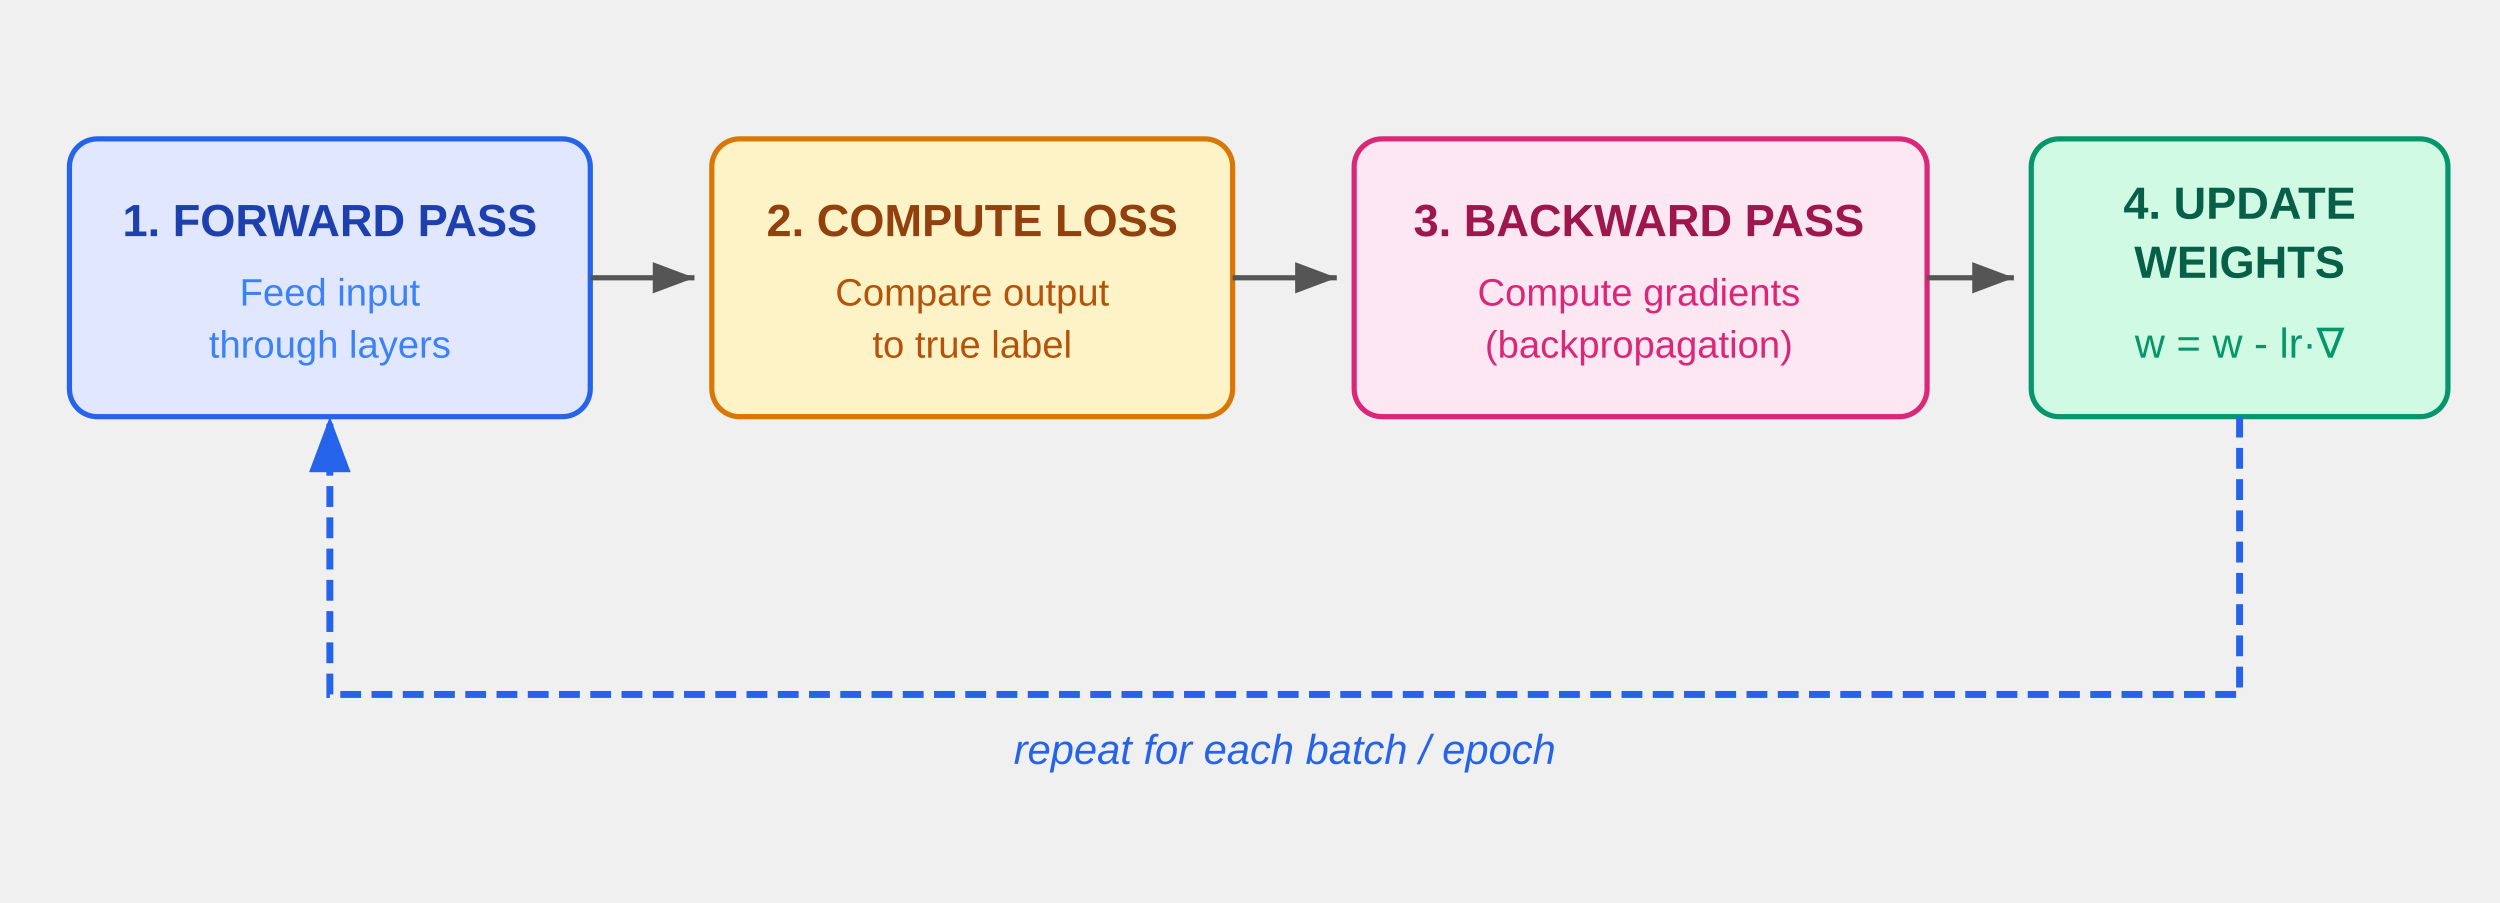
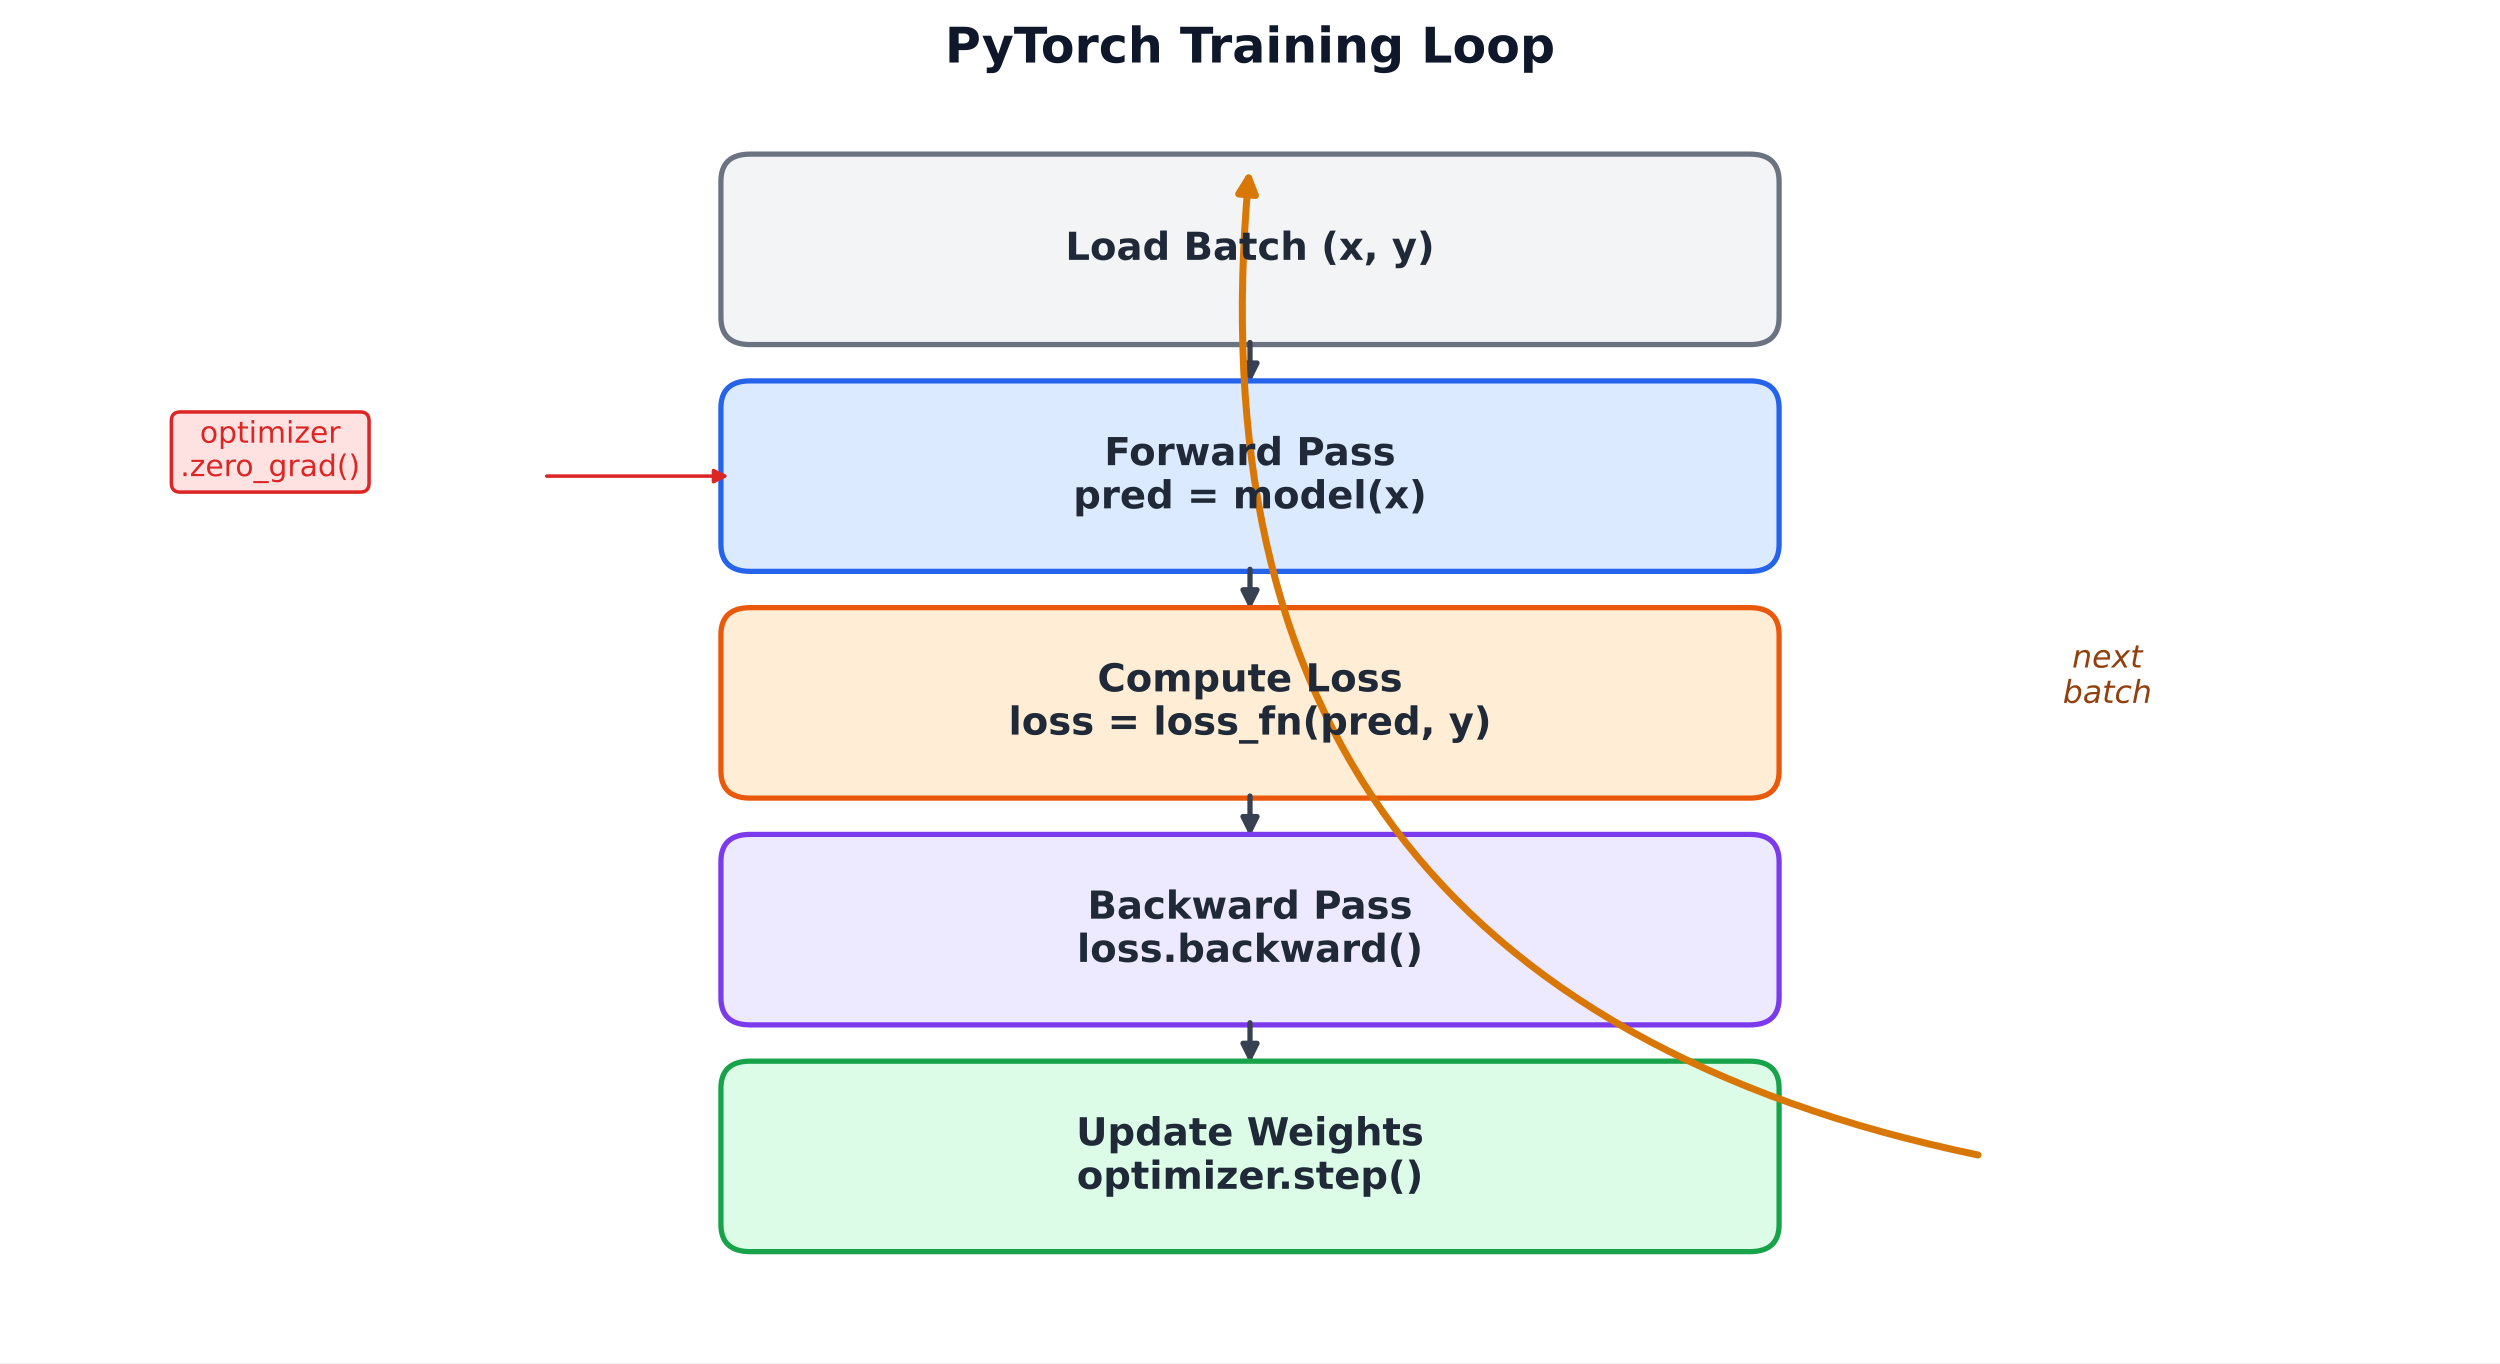
- <svg xmlns="http://www.w3.org/2000/svg" viewBox="0 0 720 260" font-family="'Segoe UI', Arial, sans-serif" font-size="14">
+ <svg xmlns="http://www.w3.org/2000/svg" xmlns:xlink="http://www.w3.org/1999/xlink" width="712.8pt" height="388.638pt" viewBox="0 0 712.8 388.638" version="1.1">
  <defs>
-     <marker id="ar" markerWidth="8" markerHeight="6" refX="8" refY="3" orient="auto">
-       <path d="M0,0 L8,3 L0,6 Z" fill="#555" />
-     </marker>
-     <marker id="arb" markerWidth="8" markerHeight="6" refX="8" refY="3" orient="auto">
-       <path d="M0,0 L8,3 L0,6 Z" fill="#2563eb" />
-     </marker>
+     <style type="text/css">*{stroke-linejoin: round; stroke-linecap: butt}</style>
  </defs>
-   <rect x="20" y="40" width="150" height="80" rx="8" fill="#e0e7ff" stroke="#2563eb" stroke-width="1.5" />
-   <text x="95" y="68" text-anchor="middle" font-weight="bold" fill="#1e40af" font-size="13">1. FORWARD PASS</text>
-   <text x="95" y="88" text-anchor="middle" font-size="11" fill="#3b82f6">Feed input</text>
-   <text x="95" y="103" text-anchor="middle" font-size="11" fill="#3b82f6">through layers</text>
-   <line x1="170" y1="80" x2="200" y2="80" stroke="#555" stroke-width="1.5" marker-end="url(#ar)" />
-   <rect x="205" y="40" width="150" height="80" rx="8" fill="#fef3c7" stroke="#d97706" stroke-width="1.5" />
-   <text x="280" y="68" text-anchor="middle" font-weight="bold" fill="#92400e" font-size="13">2. COMPUTE LOSS</text>
-   <text x="280" y="88" text-anchor="middle" font-size="11" fill="#b45309">Compare output</text>
-   <text x="280" y="103" text-anchor="middle" font-size="11" fill="#b45309">to true label</text>
-   <line x1="355" y1="80" x2="385" y2="80" stroke="#555" stroke-width="1.5" marker-end="url(#ar)" />
-   <rect x="390" y="40" width="165" height="80" rx="8" fill="#fce7f3" stroke="#db2777" stroke-width="1.5" />
-   <text x="472" y="68" text-anchor="middle" font-weight="bold" fill="#9d174d" font-size="13">3. BACKWARD PASS</text>
-   <text x="472" y="88" text-anchor="middle" font-size="11" fill="#db2777">Compute gradients</text>
-   <text x="472" y="103" text-anchor="middle" font-size="11" fill="#db2777">(backpropagation)</text>
-   <line x1="555" y1="80" x2="580" y2="80" stroke="#555" stroke-width="1.5" marker-end="url(#ar)" />
-   <rect x="585" y="40" width="120" height="80" rx="8" fill="#d1fae5" stroke="#059669" stroke-width="1.5" />
-   <text x="645" y="63" text-anchor="middle" font-weight="bold" fill="#065f46" font-size="13">4. UPDATE</text>
-   <text x="645" y="80" text-anchor="middle" font-weight="bold" fill="#065f46" font-size="13">WEIGHTS</text>
-   <text x="645" y="103" text-anchor="middle" font-size="12" fill="#059669">w = w - lr·∇</text>
-   <path d="M 645,120 L 645,200 L 95,200 L 95,120" fill="none" stroke="#2563eb" stroke-width="2" stroke-dasharray="6,3" marker-end="url(#arb)" />
-   <text x="370" y="220" text-anchor="middle" font-size="12" fill="#2563eb" font-style="italic">repeat for each batch / epoch</text>
+   <g id="figure_1">
+     <g id="patch_1">
+       <path d="M 0 388.638  L 712.8 388.638  L 712.8 0  L 0 0  z " style="fill: #ffffff" />
+     </g>
+     <g id="axes_1">
+       <g id="patch_2">
+         <path d="M 213.926 98.251  L 498.874 98.251  Q 507.254 98.251 507.254 90.492  L 507.254 51.7  Q 507.254 43.941 498.874 43.941  L 213.926 43.941  Q 205.546 43.941 205.546 51.7  L 205.546 90.492  Q 205.546 98.251 213.926 98.251  z " clip-path="url(#p2a8ae83d75)" style="fill: #f3f4f6; stroke: #6b7280; stroke-width: 1.5; stroke-linejoin: miter" />
+       </g>
+       <g id="patch_3">
+         <path d="M 356.4 97.661  Q 356.4 103.423 356.4 107.508  " style="fill: none; stroke: #374151; stroke-width: 1.5; stroke-linecap: round" />
+         <path d="M 358.4 103.508  L 356.4 107.508  L 354.4 103.508  z " style="fill: #374151; stroke: #374151; stroke-width: 1.5; stroke-linecap: round" />
+       </g>
+       <g id="patch_4">
+         <path d="M 213.926 162.905  L 498.874 162.905  Q 507.254 162.905 507.254 155.147  L 507.254 116.354  Q 507.254 108.596 498.874 108.596  L 213.926 108.596  Q 205.546 108.596 205.546 116.354  L 205.546 155.147  Q 205.546 162.905 213.926 162.905  z " clip-path="url(#p2a8ae83d75)" style="fill: #dbeafe; stroke: #2563eb; stroke-width: 1.5; stroke-linejoin: miter" />
+       </g>
+       <g id="patch_5">
+         <path d="M 356.4 162.316  Q 356.4 168.078 356.4 172.162  " style="fill: none; stroke: #374151; stroke-width: 1.5; stroke-linecap: round" />
+         <path d="M 358.4 168.162  L 356.4 172.162  L 354.4 168.162  z " style="fill: #374151; stroke: #374151; stroke-width: 1.5; stroke-linecap: round" />
+       </g>
+       <g id="patch_6">
+         <path d="M 213.926 227.56  L 498.874 227.56  Q 507.254 227.56 507.254 219.801  L 507.254 181.009  Q 507.254 173.25 498.874 173.25  L 213.926 173.25  Q 205.546 173.25 205.546 181.009  L 205.546 219.801  Q 205.546 227.56 213.926 227.56  z " clip-path="url(#p2a8ae83d75)" style="fill: #ffedd5; stroke: #ea580c; stroke-width: 1.5; stroke-linejoin: miter" />
+       </g>
+       <g id="patch_7">
+         <path d="M 356.4 226.97  Q 356.4 232.732 356.4 236.817  " style="fill: none; stroke: #374151; stroke-width: 1.5; stroke-linecap: round" />
+         <path d="M 358.4 232.817  L 356.4 236.817  L 354.4 232.817  z " style="fill: #374151; stroke: #374151; stroke-width: 1.5; stroke-linecap: round" />
+       </g>
+       <g id="patch_8">
+         <path d="M 213.926 292.215  L 498.874 292.215  Q 507.254 292.215 507.254 284.456  L 507.254 245.663  Q 507.254 237.905 498.874 237.905  L 213.926 237.905  Q 205.546 237.905 205.546 245.663  L 205.546 284.456  Q 205.546 292.215 213.926 292.215  z " clip-path="url(#p2a8ae83d75)" style="fill: #ede9fe; stroke: #7c3aed; stroke-width: 1.5; stroke-linejoin: miter" />
+       </g>
+       <g id="patch_9">
+         <path d="M 356.4 291.625  Q 356.4 297.387 356.4 301.471  " style="fill: none; stroke: #374151; stroke-width: 1.5; stroke-linecap: round" />
+         <path d="M 358.4 297.471  L 356.4 301.471  L 354.4 297.471  z " style="fill: #374151; stroke: #374151; stroke-width: 1.5; stroke-linecap: round" />
+       </g>
+       <g id="patch_10">
+         <path d="M 213.926 356.869  L 498.874 356.869  Q 507.254 356.869 507.254 349.111  L 507.254 310.318  Q 507.254 302.559 498.874 302.559  L 213.926 302.559  Q 205.546 302.559 205.546 310.318  L 205.546 349.111  Q 205.546 356.869 213.926 356.869  z " clip-path="url(#p2a8ae83d75)" style="fill: #dcfce7; stroke: #16a34a; stroke-width: 1.5; stroke-linejoin: miter" />
+       </g>
+       <g id="patch_11">
+         <path d="M 563.958 329.31  Q 334.8 281.61 356.008 50.747  " style="fill: none; stroke: #d97706; stroke-width: 2; stroke-linecap: round" />
+         <path d="M 353.179 55.307  L 356.008 50.747  L 357.959 55.746  z " style="fill: #d97706; stroke: #d97706; stroke-width: 2; stroke-linecap: round" />
+       </g>
+       <g id="text_1">
+         <g style="fill: #92400e" transform="translate(590.7916 190.3271) scale(0.09 -0.09)">
+           <defs>
+             <path id="DejaVuSans-Oblique-6e" d="M 3566 2113  L 3156 0  L 2578 0  L 2988 2091  Q 3016 2238 3031 2350  Q 3047 2463 3047 2528  Q 3047 2791 2881 2937  Q 2716 3084 2419 3084  Q 1956 3084 1622 2776  Q 1288 2469 1184 1941  L 800 0  L 225 0  L 903 3500  L 1478 3500  L 1363 2950  Q 1603 3253 1940 3418  Q 2278 3584 2650 3584  Q 3113 3584 3367 3334  Q 3622 3084 3622 2631  Q 3622 2519 3608 2391  Q 3594 2263 3566 2113  z " transform="scale(0.015625)" />
+             <path id="DejaVuSans-Oblique-65" d="M 3078 2063  Q 3088 2113 3092 2166  Q 3097 2219 3097 2272  Q 3097 2653 2873 2875  Q 2650 3097 2266 3097  Q 1838 3097 1509 2826  Q 1181 2556 1013 2059  L 3078 2063  z M 3578 1613  L 903 1613  Q 884 1494 878 1425  Q 872 1356 872 1306  Q 872 872 1139 634  Q 1406 397 1894 397  Q 2269 397 2603 481  Q 2938 566 3225 728  L 3116 159  Q 2806 34 2476 -28  Q 2147 -91 1806 -91  Q 1078 -91 686 257  Q 294 606 294 1247  Q 294 1794 489 2264  Q 684 2734 1063 3103  Q 1306 3334 1642 3459  Q 1978 3584 2356 3584  Q 2950 3584 3301 3228  Q 3653 2872 3653 2272  Q 3653 2128 3634 1964  Q 3616 1800 3578 1613  z " transform="scale(0.015625)" />
+             <path id="DejaVuSans-Oblique-78" d="M 3841 3500  L 2234 1784  L 3219 0  L 2559 0  L 1819 1388  L 531 0  L -166 0  L 1556 1844  L 641 3500  L 1300 3500  L 1972 2234  L 3144 3500  L 3841 3500  z " transform="scale(0.015625)" />
+             <path id="DejaVuSans-Oblique-74" d="M 2706 3500  L 2619 3053  L 1472 3053  L 1100 1153  Q 1081 1047 1072 975  Q 1063 903 1063 863  Q 1063 663 1183 572  Q 1303 481 1569 481  L 2150 481  L 2053 0  L 1503 0  Q 991 0 739 200  Q 488 400 488 806  Q 488 878 497 964  Q 506 1050 525 1153  L 897 3053  L 409 3053  L 500 3500  L 978 3500  L 1172 4494  L 1747 4494  L 1556 3500  L 2706 3500  z " transform="scale(0.015625)" />
+           </defs>
+           <use xlink:href="#DejaVuSans-Oblique-6e" />
+           <use xlink:href="#DejaVuSans-Oblique-65" x="63.379" />
+           <use xlink:href="#DejaVuSans-Oblique-78" x="124.902" />
+           <use xlink:href="#DejaVuSans-Oblique-74" x="184.082" />
+         </g>
+         <g style="fill: #92400e" transform="translate(588.1352 200.4051) scale(0.09 -0.09)">
+           <defs>
+             <path id="DejaVuSans-Oblique-62" d="M 3169 2138  Q 3169 2591 2961 2847  Q 2753 3103 2388 3103  Q 2122 3103 1889 2973  Q 1656 2844 1484 2597  Q 1303 2338 1198 1995  Q 1094 1653 1094 1313  Q 1094 881 1298 636  Q 1503 391 1863 391  Q 2134 391 2365 517  Q 2597 644 2772 891  Q 2950 1147 3059 1487  Q 3169 1828 3169 2138  z M 1381 2969  Q 1594 3256 1914 3420  Q 2234 3584 2584 3584  Q 3122 3584 3439 3221  Q 3756 2859 3756 2241  Q 3756 1734 3570 1259  Q 3384 784 3041 416  Q 2816 172 2522 40  Q 2228 -91 1906 -91  Q 1566 -91 1316 65  Q 1066 222 909 531  L 806 0  L 231 0  L 1178 4863  L 1753 4863  L 1381 2969  z " transform="scale(0.015625)" />
+             <path id="DejaVuSans-Oblique-61" d="M 3438 1997  L 3047 0  L 2472 0  L 2578 531  Q 2325 219 2001 64  Q 1678 -91 1281 -91  Q 834 -91 548 182  Q 263 456 263 884  Q 263 1497 752 1853  Q 1241 2209 2100 2209  L 2900 2209  L 2931 2363  Q 2938 2388 2941 2417  Q 2944 2447 2944 2509  Q 2944 2788 2717 2942  Q 2491 3097 2081 3097  Q 1800 3097 1504 3025  Q 1209 2953 897 2809  L 997 3341  Q 1322 3463 1633 3523  Q 1944 3584 2234 3584  Q 2853 3584 3176 3315  Q 3500 3047 3500 2534  Q 3500 2431 3484 2292  Q 3469 2153 3438 1997  z M 2816 1759  L 2241 1759  Q 1534 1759 1195 1570  Q 856 1381 856 984  Q 856 709 1029 553  Q 1203 397 1509 397  Q 1978 397 2328 733  Q 2678 1069 2791 1631  L 2816 1759  z " transform="scale(0.015625)" />
+             <path id="DejaVuSans-Oblique-63" d="M 3431 3366  L 3316 2797  Q 3109 2947 2876 3022  Q 2644 3097 2394 3097  Q 2119 3097 1870 3000  Q 1622 2903 1453 2725  Q 1184 2453 1037 2087  Q 891 1722 891 1331  Q 891 859 1127 628  Q 1363 397 1844 397  Q 2081 397 2348 469  Q 2616 541 2906 684  L 2797 116  Q 2547 13 2283 -39  Q 2019 -91 1741 -91  Q 1044 -91 669 257  Q 294 606 294 1253  Q 294 1797 489 2255  Q 684 2713 1069 3078  Q 1331 3328 1684 3456  Q 2038 3584 2456 3584  Q 2700 3584 2940 3529  Q 3181 3475 3431 3366  z " transform="scale(0.015625)" />
+             <path id="DejaVuSans-Oblique-68" d="M 3566 2113  L 3156 0  L 2578 0  L 2988 2091  Q 3016 2238 3031 2350  Q 3047 2463 3047 2528  Q 3047 2791 2881 2937  Q 2716 3084 2419 3084  Q 1956 3084 1617 2771  Q 1278 2459 1178 1941  L 800 0  L 225 0  L 1172 4863  L 1747 4863  L 1375 2950  Q 1594 3244 1934 3414  Q 2275 3584 2650 3584  Q 3113 3584 3367 3334  Q 3622 3084 3622 2631  Q 3622 2519 3608 2391  Q 3594 2263 3566 2113  z " transform="scale(0.015625)" />
+           </defs>
+           <use xlink:href="#DejaVuSans-Oblique-62" />
+           <use xlink:href="#DejaVuSans-Oblique-61" x="63.477" />
+           <use xlink:href="#DejaVuSans-Oblique-74" x="124.756" />
+           <use xlink:href="#DejaVuSans-Oblique-63" x="163.965" />
+           <use xlink:href="#DejaVuSans-Oblique-68" x="218.945" />
+         </g>
+       </g>
+       <g id="text_2">
+         <g id="patch_12">
+           <path d="M 51.403 140.305  L 102.677 140.305  Q 105.227 140.305 105.227 137.755  L 105.227 120.01  Q 105.227 117.46 102.677 117.46  L 51.403 117.46  Q 48.853 117.46 48.853 120.01  L 48.853 137.755  Q 48.853 140.305 51.403 140.305  z " style="fill: #fee2e2; stroke: #dc2626; stroke-linejoin: miter" />
+         </g>
+         <g style="fill: #dc2626" transform="translate(56.98133 126.2324) scale(0.085 -0.085)">
+           <defs>
+             <path id="DejaVuSans-6f" d="M 1959 3097  Q 1497 3097 1228 2736  Q 959 2375 959 1747  Q 959 1119 1226 758  Q 1494 397 1959 397  Q 2419 397 2687 759  Q 2956 1122 2956 1747  Q 2956 2369 2687 2733  Q 2419 3097 1959 3097  z M 1959 3584  Q 2709 3584 3137 3096  Q 3566 2609 3566 1747  Q 3566 888 3137 398  Q 2709 -91 1959 -91  Q 1206 -91 779 398  Q 353 888 353 1747  Q 353 2609 779 3096  Q 1206 3584 1959 3584  z " transform="scale(0.015625)" />
+             <path id="DejaVuSans-70" d="M 1159 525  L 1159 -1331  L 581 -1331  L 581 3500  L 1159 3500  L 1159 2969  Q 1341 3281 1617 3432  Q 1894 3584 2278 3584  Q 2916 3584 3314 3078  Q 3713 2572 3713 1747  Q 3713 922 3314 415  Q 2916 -91 2278 -91  Q 1894 -91 1617 61  Q 1341 213 1159 525  z M 3116 1747  Q 3116 2381 2855 2742  Q 2594 3103 2138 3103  Q 1681 3103 1420 2742  Q 1159 2381 1159 1747  Q 1159 1113 1420 752  Q 1681 391 2138 391  Q 2594 391 2855 752  Q 3116 1113 3116 1747  z " transform="scale(0.015625)" />
+             <path id="DejaVuSans-74" d="M 1172 4494  L 1172 3500  L 2356 3500  L 2356 3053  L 1172 3053  L 1172 1153  Q 1172 725 1289 603  Q 1406 481 1766 481  L 2356 481  L 2356 0  L 1766 0  Q 1100 0 847 248  Q 594 497 594 1153  L 594 3053  L 172 3053  L 172 3500  L 594 3500  L 594 4494  L 1172 4494  z " transform="scale(0.015625)" />
+             <path id="DejaVuSans-69" d="M 603 3500  L 1178 3500  L 1178 0  L 603 0  L 603 3500  z M 603 4863  L 1178 4863  L 1178 4134  L 603 4134  L 603 4863  z " transform="scale(0.015625)" />
+             <path id="DejaVuSans-6d" d="M 3328 2828  Q 3544 3216 3844 3400  Q 4144 3584 4550 3584  Q 5097 3584 5394 3201  Q 5691 2819 5691 2113  L 5691 0  L 5113 0  L 5113 2094  Q 5113 2597 4934 2840  Q 4756 3084 4391 3084  Q 3944 3084 3684 2787  Q 3425 2491 3425 1978  L 3425 0  L 2847 0  L 2847 2094  Q 2847 2600 2669 2842  Q 2491 3084 2119 3084  Q 1678 3084 1418 2786  Q 1159 2488 1159 1978  L 1159 0  L 581 0  L 581 3500  L 1159 3500  L 1159 2956  Q 1356 3278 1631 3431  Q 1906 3584 2284 3584  Q 2666 3584 2933 3390  Q 3200 3197 3328 2828  z " transform="scale(0.015625)" />
+             <path id="DejaVuSans-7a" d="M 353 3500  L 3084 3500  L 3084 2975  L 922 459  L 3084 459  L 3084 0  L 275 0  L 275 525  L 2438 3041  L 353 3041  L 353 3500  z " transform="scale(0.015625)" />
+             <path id="DejaVuSans-65" d="M 3597 1894  L 3597 1613  L 953 1613  Q 991 1019 1311 708  Q 1631 397 2203 397  Q 2534 397 2845 478  Q 3156 559 3463 722  L 3463 178  Q 3153 47 2828 -22  Q 2503 -91 2169 -91  Q 1331 -91 842 396  Q 353 884 353 1716  Q 353 2575 817 3079  Q 1281 3584 2069 3584  Q 2775 3584 3186 3129  Q 3597 2675 3597 1894  z M 3022 2063  Q 3016 2534 2758 2815  Q 2500 3097 2075 3097  Q 1594 3097 1305 2825  Q 1016 2553 972 2059  L 3022 2063  z " transform="scale(0.015625)" />
+             <path id="DejaVuSans-72" d="M 2631 2963  Q 2534 3019 2420 3045  Q 2306 3072 2169 3072  Q 1681 3072 1420 2755  Q 1159 2438 1159 1844  L 1159 0  L 581 0  L 581 3500  L 1159 3500  L 1159 2956  Q 1341 3275 1631 3429  Q 1922 3584 2338 3584  Q 2397 3584 2469 3576  Q 2541 3569 2628 3553  L 2631 2963  z " transform="scale(0.015625)" />
+           </defs>
+           <use xlink:href="#DejaVuSans-6f" />
+           <use xlink:href="#DejaVuSans-70" x="61.182" />
+           <use xlink:href="#DejaVuSans-74" x="124.658" />
+           <use xlink:href="#DejaVuSans-69" x="163.867" />
+           <use xlink:href="#DejaVuSans-6d" x="191.65" />
+           <use xlink:href="#DejaVuSans-69" x="289.062" />
+           <use xlink:href="#DejaVuSans-7a" x="316.846" />
+           <use xlink:href="#DejaVuSans-65" x="369.336" />
+           <use xlink:href="#DejaVuSans-72" x="430.859" />
+         </g>
+         <g style="fill: #dc2626" transform="translate(51.40254 135.7505) scale(0.085 -0.085)">
+           <defs>
+             <path id="DejaVuSans-2e" d="M 684 794  L 1344 794  L 1344 0  L 684 0  L 684 794  z " transform="scale(0.015625)" />
+             <path id="DejaVuSans-5f" d="M 3263 -1063  L 3263 -1509  L -63 -1509  L -63 -1063  L 3263 -1063  z " transform="scale(0.015625)" />
+             <path id="DejaVuSans-67" d="M 2906 1791  Q 2906 2416 2648 2759  Q 2391 3103 1925 3103  Q 1463 3103 1205 2759  Q 947 2416 947 1791  Q 947 1169 1205 825  Q 1463 481 1925 481  Q 2391 481 2648 825  Q 2906 1169 2906 1791  z M 3481 434  Q 3481 -459 3084 -895  Q 2688 -1331 1869 -1331  Q 1566 -1331 1297 -1286  Q 1028 -1241 775 -1147  L 775 -588  Q 1028 -725 1275 -790  Q 1522 -856 1778 -856  Q 2344 -856 2625 -561  Q 2906 -266 2906 331  L 2906 616  Q 2728 306 2450 153  Q 2172 0 1784 0  Q 1141 0 747 490  Q 353 981 353 1791  Q 353 2603 747 3093  Q 1141 3584 1784 3584  Q 2172 3584 2450 3431  Q 2728 3278 2906 2969  L 2906 3500  L 3481 3500  L 3481 434  z " transform="scale(0.015625)" />
+             <path id="DejaVuSans-61" d="M 2194 1759  Q 1497 1759 1228 1600  Q 959 1441 959 1056  Q 959 750 1161 570  Q 1363 391 1709 391  Q 2188 391 2477 730  Q 2766 1069 2766 1631  L 2766 1759  L 2194 1759  z M 3341 1997  L 3341 0  L 2766 0  L 2766 531  Q 2569 213 2275 61  Q 1981 -91 1556 -91  Q 1019 -91 701 211  Q 384 513 384 1019  Q 384 1609 779 1909  Q 1175 2209 1959 2209  L 2766 2209  L 2766 2266  Q 2766 2663 2505 2880  Q 2244 3097 1772 3097  Q 1472 3097 1187 3025  Q 903 2953 641 2809  L 641 3341  Q 956 3463 1253 3523  Q 1550 3584 1831 3584  Q 2591 3584 2966 3190  Q 3341 2797 3341 1997  z " transform="scale(0.015625)" />
+             <path id="DejaVuSans-64" d="M 2906 2969  L 2906 4863  L 3481 4863  L 3481 0  L 2906 0  L 2906 525  Q 2725 213 2448 61  Q 2172 -91 1784 -91  Q 1150 -91 751 415  Q 353 922 353 1747  Q 353 2572 751 3078  Q 1150 3584 1784 3584  Q 2172 3584 2448 3432  Q 2725 3281 2906 2969  z M 947 1747  Q 947 1113 1208 752  Q 1469 391 1925 391  Q 2381 391 2643 752  Q 2906 1113 2906 1747  Q 2906 2381 2643 2742  Q 2381 3103 1925 3103  Q 1469 3103 1208 2742  Q 947 2381 947 1747  z " transform="scale(0.015625)" />
+             <path id="DejaVuSans-28" d="M 1984 4856  Q 1566 4138 1362 3434  Q 1159 2731 1159 2009  Q 1159 1288 1364 580  Q 1569 -128 1984 -844  L 1484 -844  Q 1016 -109 783 600  Q 550 1309 550 2009  Q 550 2706 781 3412  Q 1013 4119 1484 4856  L 1984 4856  z " transform="scale(0.015625)" />
+             <path id="DejaVuSans-29" d="M 513 4856  L 1013 4856  Q 1481 4119 1714 3412  Q 1947 2706 1947 2009  Q 1947 1309 1714 600  Q 1481 -109 1013 -844  L 513 -844  Q 928 -128 1133 580  Q 1338 1288 1338 2009  Q 1338 2731 1133 3434  Q 928 4138 513 4856  z " transform="scale(0.015625)" />
+           </defs>
+           <use xlink:href="#DejaVuSans-2e" />
+           <use xlink:href="#DejaVuSans-7a" x="31.787" />
+           <use xlink:href="#DejaVuSans-65" x="84.277" />
+           <use xlink:href="#DejaVuSans-72" x="145.801" />
+           <use xlink:href="#DejaVuSans-6f" x="184.664" />
+           <use xlink:href="#DejaVuSans-5f" x="245.846" />
+           <use xlink:href="#DejaVuSans-67" x="295.846" />
+           <use xlink:href="#DejaVuSans-72" x="359.322" />
+           <use xlink:href="#DejaVuSans-61" x="400.436" />
+           <use xlink:href="#DejaVuSans-64" x="461.715" />
+           <use xlink:href="#DejaVuSans-28" x="525.191" />
+           <use xlink:href="#DejaVuSans-29" x="564.205" />
+         </g>
+       </g>
+       <g id="patch_13">
+         <path d="M 155.866 135.751  Q 181.8 135.751 206.616 135.751  " style="fill: none; stroke: #dc2626; stroke-linecap: round" />
+         <path d="M 203.416 134.151  L 206.616 135.751  L 203.416 137.351  z " style="fill: #dc2626; stroke: #dc2626; stroke-linecap: round" />
+       </g>
+       <g id="text_3">
+         <g style="fill: #0f172a" transform="translate(269.413 17.83781) scale(0.14 -0.14)">
+           <defs>
+             <path id="DejaVuSans-Bold-50" d="M 588 4666  L 2584 4666  Q 3475 4666 3951 4270  Q 4428 3875 4428 3144  Q 4428 2409 3951 2014  Q 3475 1619 2584 1619  L 1791 1619  L 1791 0  L 588 0  L 588 4666  z M 1791 3794  L 1791 2491  L 2456 2491  Q 2806 2491 2997 2661  Q 3188 2831 3188 3144  Q 3188 3456 2997 3625  Q 2806 3794 2456 3794  L 1791 3794  z " transform="scale(0.015625)" />
+             <path id="DejaVuSans-Bold-79" d="M 78 3500  L 1197 3500  L 2138 1125  L 2938 3500  L 4056 3500  L 2584 -331  Q 2363 -916 2067 -1148  Q 1772 -1381 1288 -1381  L 641 -1381  L 641 -647  L 991 -647  Q 1275 -647 1404 -556  Q 1534 -466 1606 -231  L 1638 -134  L 78 3500  z " transform="scale(0.015625)" />
+             <path id="DejaVuSans-Bold-54" d="M 31 4666  L 4331 4666  L 4331 3756  L 2784 3756  L 2784 0  L 1581 0  L 1581 3756  L 31 3756  L 31 4666  z " transform="scale(0.015625)" />
+             <path id="DejaVuSans-Bold-6f" d="M 2203 2784  Q 1831 2784 1636 2517  Q 1441 2250 1441 1747  Q 1441 1244 1636 976  Q 1831 709 2203 709  Q 2569 709 2762 976  Q 2956 1244 2956 1747  Q 2956 2250 2762 2517  Q 2569 2784 2203 2784  z M 2203 3584  Q 3106 3584 3614 3096  Q 4122 2609 4122 1747  Q 4122 884 3614 396  Q 3106 -91 2203 -91  Q 1297 -91 786 396  Q 275 884 275 1747  Q 275 2609 786 3096  Q 1297 3584 2203 3584  z " transform="scale(0.015625)" />
+             <path id="DejaVuSans-Bold-72" d="M 3138 2547  Q 2991 2616 2845 2648  Q 2700 2681 2553 2681  Q 2122 2681 1889 2404  Q 1656 2128 1656 1613  L 1656 0  L 538 0  L 538 3500  L 1656 3500  L 1656 2925  Q 1872 3269 2151 3426  Q 2431 3584 2822 3584  Q 2878 3584 2943 3579  Q 3009 3575 3134 3559  L 3138 2547  z " transform="scale(0.015625)" />
+             <path id="DejaVuSans-Bold-63" d="M 3366 3391  L 3366 2478  Q 3138 2634 2908 2709  Q 2678 2784 2431 2784  Q 1963 2784 1702 2511  Q 1441 2238 1441 1747  Q 1441 1256 1702 982  Q 1963 709 2431 709  Q 2694 709 2930 787  Q 3166 866 3366 1019  L 3366 103  Q 3103 6 2833 -42  Q 2563 -91 2291 -91  Q 1344 -91 809 395  Q 275 881 275 1747  Q 275 2613 809 3098  Q 1344 3584 2291 3584  Q 2566 3584 2833 3536  Q 3100 3488 3366 3391  z " transform="scale(0.015625)" />
+             <path id="DejaVuSans-Bold-68" d="M 4056 2131  L 4056 0  L 2931 0  L 2931 347  L 2931 1625  Q 2931 2084 2911 2256  Q 2891 2428 2841 2509  Q 2775 2619 2662 2680  Q 2550 2741 2406 2741  Q 2056 2741 1856 2470  Q 1656 2200 1656 1722  L 1656 0  L 538 0  L 538 4863  L 1656 4863  L 1656 2988  Q 1909 3294 2193 3439  Q 2478 3584 2822 3584  Q 3428 3584 3742 3212  Q 4056 2841 4056 2131  z " transform="scale(0.015625)" />
+             <path id="DejaVuSans-Bold-20" transform="scale(0.015625)" />
+             <path id="DejaVuSans-Bold-61" d="M 2106 1575  Q 1756 1575 1579 1456  Q 1403 1338 1403 1106  Q 1403 894 1545 773  Q 1688 653 1941 653  Q 2256 653 2472 879  Q 2688 1106 2688 1447  L 2688 1575  L 2106 1575  z M 3816 1997  L 3816 0  L 2688 0  L 2688 519  Q 2463 200 2181 54  Q 1900 -91 1497 -91  Q 953 -91 614 226  Q 275 544 275 1050  Q 275 1666 698 1953  Q 1122 2241 2028 2241  L 2688 2241  L 2688 2328  Q 2688 2594 2478 2717  Q 2269 2841 1825 2841  Q 1466 2841 1156 2769  Q 847 2697 581 2553  L 581 3406  Q 941 3494 1303 3539  Q 1666 3584 2028 3584  Q 2975 3584 3395 3211  Q 3816 2838 3816 1997  z " transform="scale(0.015625)" />
+             <path id="DejaVuSans-Bold-69" d="M 538 3500  L 1656 3500  L 1656 0  L 538 0  L 538 3500  z M 538 4863  L 1656 4863  L 1656 3950  L 538 3950  L 538 4863  z " transform="scale(0.015625)" />
+             <path id="DejaVuSans-Bold-6e" d="M 4056 2131  L 4056 0  L 2931 0  L 2931 347  L 2931 1631  Q 2931 2084 2911 2256  Q 2891 2428 2841 2509  Q 2775 2619 2662 2680  Q 2550 2741 2406 2741  Q 2056 2741 1856 2470  Q 1656 2200 1656 1722  L 1656 0  L 538 0  L 538 3500  L 1656 3500  L 1656 2988  Q 1909 3294 2193 3439  Q 2478 3584 2822 3584  Q 3428 3584 3742 3212  Q 4056 2841 4056 2131  z " transform="scale(0.015625)" />
+             <path id="DejaVuSans-Bold-67" d="M 2919 594  Q 2688 288 2409 144  Q 2131 0 1766 0  Q 1125 0 706 504  Q 288 1009 288 1791  Q 288 2575 706 3076  Q 1125 3578 1766 3578  Q 2131 3578 2409 3434  Q 2688 3291 2919 2981  L 2919 3500  L 4044 3500  L 4044 353  Q 4044 -491 3511 -936  Q 2978 -1381 1966 -1381  Q 1638 -1381 1331 -1331  Q 1025 -1281 716 -1178  L 716 -306  Q 1009 -475 1290 -558  Q 1572 -641 1856 -641  Q 2406 -641 2662 -400  Q 2919 -159 2919 353  L 2919 594  z M 2181 2772  Q 1834 2772 1640 2515  Q 1447 2259 1447 1791  Q 1447 1309 1634 1061  Q 1822 813 2181 813  Q 2531 813 2725 1069  Q 2919 1325 2919 1791  Q 2919 2259 2725 2515  Q 2531 2772 2181 2772  z " transform="scale(0.015625)" />
+             <path id="DejaVuSans-Bold-4c" d="M 588 4666  L 1791 4666  L 1791 909  L 3903 909  L 3903 0  L 588 0  L 588 4666  z " transform="scale(0.015625)" />
+             <path id="DejaVuSans-Bold-70" d="M 1656 506  L 1656 -1331  L 538 -1331  L 538 3500  L 1656 3500  L 1656 2988  Q 1888 3294 2169 3439  Q 2450 3584 2816 3584  Q 3463 3584 3878 3070  Q 4294 2556 4294 1747  Q 4294 938 3878 423  Q 3463 -91 2816 -91  Q 2450 -91 2169 54  Q 1888 200 1656 506  z M 2400 2772  Q 2041 2772 1848 2508  Q 1656 2244 1656 1747  Q 1656 1250 1848 986  Q 2041 722 2400 722  Q 2759 722 2948 984  Q 3138 1247 3138 1747  Q 3138 2247 2948 2509  Q 2759 2772 2400 2772  z " transform="scale(0.015625)" />
+           </defs>
+           <use xlink:href="#DejaVuSans-Bold-50" />
+           <use xlink:href="#DejaVuSans-Bold-79" x="75.166" />
+           <use xlink:href="#DejaVuSans-Bold-54" x="140.352" />
+           <use xlink:href="#DejaVuSans-Bold-6f" x="195.314" />
+           <use xlink:href="#DejaVuSans-Bold-72" x="264.016" />
+           <use xlink:href="#DejaVuSans-Bold-63" x="313.332" />
+           <use xlink:href="#DejaVuSans-Bold-68" x="372.609" />
+           <use xlink:href="#DejaVuSans-Bold-20" x="443.801" />
+           <use xlink:href="#DejaVuSans-Bold-54" x="478.615" />
+           <use xlink:href="#DejaVuSans-Bold-72" x="535.828" />
+           <use xlink:href="#DejaVuSans-Bold-61" x="585.145" />
+           <use xlink:href="#DejaVuSans-Bold-69" x="652.625" />
+           <use xlink:href="#DejaVuSans-Bold-6e" x="686.902" />
+           <use xlink:href="#DejaVuSans-Bold-69" x="758.094" />
+           <use xlink:href="#DejaVuSans-Bold-6e" x="792.371" />
+           <use xlink:href="#DejaVuSans-Bold-67" x="863.562" />
+           <use xlink:href="#DejaVuSans-Bold-20" x="935.145" />
+           <use xlink:href="#DejaVuSans-Bold-4c" x="969.959" />
+           <use xlink:href="#DejaVuSans-Bold-6f" x="1033.68" />
+           <use xlink:href="#DejaVuSans-Bold-6f" x="1102.381" />
+           <use xlink:href="#DejaVuSans-Bold-70" x="1171.082" />
+         </g>
+       </g>
+       <g id="text_4">
+         <g style="fill: #1f2937" transform="translate(303.7667 74.08834) scale(0.11 -0.11)">
+           <defs>
+             <path id="DejaVuSans-Bold-64" d="M 2919 2988  L 2919 4863  L 4044 4863  L 4044 0  L 2919 0  L 2919 506  Q 2688 197 2409 53  Q 2131 -91 1766 -91  Q 1119 -91 703 423  Q 288 938 288 1747  Q 288 2556 703 3070  Q 1119 3584 1766 3584  Q 2128 3584 2408 3439  Q 2688 3294 2919 2988  z M 2181 722  Q 2541 722 2730 984  Q 2919 1247 2919 1747  Q 2919 2247 2730 2509  Q 2541 2772 2181 2772  Q 1825 2772 1636 2509  Q 1447 2247 1447 1747  Q 1447 1247 1636 984  Q 1825 722 2181 722  z " transform="scale(0.015625)" />
+             <path id="DejaVuSans-Bold-42" d="M 2456 2859  Q 2741 2859 2887 2984  Q 3034 3109 3034 3353  Q 3034 3594 2887 3720  Q 2741 3847 2456 3847  L 1791 3847  L 1791 2859  L 2456 2859  z M 2497 819  Q 2859 819 3042 972  Q 3225 1125 3225 1434  Q 3225 1738 3044 1889  Q 2863 2041 2497 2041  L 1791 2041  L 1791 819  L 2497 819  z M 3616 2497  Q 4003 2384 4215 2081  Q 4428 1778 4428 1338  Q 4428 663 3972 331  Q 3516 0 2584 0  L 588 0  L 588 4666  L 2394 4666  Q 3366 4666 3802 4372  Q 4238 4078 4238 3431  Q 4238 3091 4078 2852  Q 3919 2613 3616 2497  z " transform="scale(0.015625)" />
+             <path id="DejaVuSans-Bold-74" d="M 1759 4494  L 1759 3500  L 2913 3500  L 2913 2700  L 1759 2700  L 1759 1216  Q 1759 972 1856 886  Q 1953 800 2241 800  L 2816 800  L 2816 0  L 1856 0  Q 1194 0 917 276  Q 641 553 641 1216  L 641 2700  L 84 2700  L 84 3500  L 641 3500  L 641 4494  L 1759 4494  z " transform="scale(0.015625)" />
+             <path id="DejaVuSans-Bold-28" d="M 2413 -844  L 1484 -844  Q 1006 -72 778 623  Q 550 1319 550 2003  Q 550 2688 779 3389  Q 1009 4091 1484 4856  L 2413 4856  Q 2013 4116 1813 3408  Q 1613 2700 1613 2009  Q 1613 1319 1811 609  Q 2009 -100 2413 -844  z " transform="scale(0.015625)" />
+             <path id="DejaVuSans-Bold-78" d="M 1422 1791  L 159 3500  L 1344 3500  L 2059 2463  L 2784 3500  L 3969 3500  L 2706 1797  L 4031 0  L 2847 0  L 2059 1106  L 1281 0  L 97 0  L 1422 1791  z " transform="scale(0.015625)" />
+             <path id="DejaVuSans-Bold-2c" d="M 653 1209  L 1778 1209  L 1778 256  L 1006 -909  L 341 -909  L 653 256  L 653 1209  z " transform="scale(0.015625)" />
+             <path id="DejaVuSans-Bold-29" d="M 513 -844  Q 913 -100 1113 609  Q 1313 1319 1313 2009  Q 1313 2700 1113 3408  Q 913 4116 513 4856  L 1441 4856  Q 1916 4091 2145 3389  Q 2375 2688 2375 2003  Q 2375 1319 2147 623  Q 1919 -72 1441 -844  L 513 -844  z " transform="scale(0.015625)" />
+           </defs>
+           <use xlink:href="#DejaVuSans-Bold-4c" />
+           <use xlink:href="#DejaVuSans-Bold-6f" x="63.721" />
+           <use xlink:href="#DejaVuSans-Bold-61" x="132.422" />
+           <use xlink:href="#DejaVuSans-Bold-64" x="199.902" />
+           <use xlink:href="#DejaVuSans-Bold-20" x="271.484" />
+           <use xlink:href="#DejaVuSans-Bold-42" x="306.299" />
+           <use xlink:href="#DejaVuSans-Bold-61" x="382.52" />
+           <use xlink:href="#DejaVuSans-Bold-74" x="450" />
+           <use xlink:href="#DejaVuSans-Bold-63" x="497.803" />
+           <use xlink:href="#DejaVuSans-Bold-68" x="557.08" />
+           <use xlink:href="#DejaVuSans-Bold-20" x="628.271" />
+           <use xlink:href="#DejaVuSans-Bold-28" x="663.086" />
+           <use xlink:href="#DejaVuSans-Bold-78" x="708.789" />
+           <use xlink:href="#DejaVuSans-Bold-2c" x="773.291" />
+           <use xlink:href="#DejaVuSans-Bold-20" x="811.279" />
+           <use xlink:href="#DejaVuSans-Bold-79" x="846.094" />
+           <use xlink:href="#DejaVuSans-Bold-29" x="911.279" />
+         </g>
+       </g>
+       <g id="text_5">
+         <g style="fill: #1f2937" transform="translate(314.8698 132.6271) scale(0.11 -0.11)">
+           <defs>
+             <path id="DejaVuSans-Bold-46" d="M 588 4666  L 3834 4666  L 3834 3756  L 1791 3756  L 1791 2888  L 3713 2888  L 3713 1978  L 1791 1978  L 1791 0  L 588 0  L 588 4666  z " transform="scale(0.015625)" />
+             <path id="DejaVuSans-Bold-77" d="M 225 3500  L 1313 3500  L 1900 1088  L 2491 3500  L 3425 3500  L 4013 1113  L 4603 3500  L 5691 3500  L 4769 0  L 3547 0  L 2956 2406  L 2369 0  L 1147 0  L 225 3500  z " transform="scale(0.015625)" />
+             <path id="DejaVuSans-Bold-73" d="M 3272 3391  L 3272 2541  Q 2913 2691 2578 2766  Q 2244 2841 1947 2841  Q 1628 2841 1473 2761  Q 1319 2681 1319 2516  Q 1319 2381 1436 2309  Q 1553 2238 1856 2203  L 2053 2175  Q 2913 2066 3209 1816  Q 3506 1566 3506 1031  Q 3506 472 3093 190  Q 2681 -91 1863 -91  Q 1516 -91 1145 -36  Q 775 19 384 128  L 384 978  Q 719 816 1070 734  Q 1422 653 1784 653  Q 2113 653 2278 743  Q 2444 834 2444 1013  Q 2444 1163 2330 1236  Q 2216 1309 1875 1350  L 1678 1375  Q 931 1469 631 1722  Q 331 1975 331 2491  Q 331 3047 712 3315  Q 1094 3584 1881 3584  Q 2191 3584 2531 3537  Q 2872 3491 3272 3391  z " transform="scale(0.015625)" />
+           </defs>
+           <use xlink:href="#DejaVuSans-Bold-46" />
+           <use xlink:href="#DejaVuSans-Bold-6f" x="64.311" />
+           <use xlink:href="#DejaVuSans-Bold-72" x="133.012" />
+           <use xlink:href="#DejaVuSans-Bold-77" x="182.328" />
+           <use xlink:href="#DejaVuSans-Bold-61" x="274.711" />
+           <use xlink:href="#DejaVuSans-Bold-72" x="342.191" />
+           <use xlink:href="#DejaVuSans-Bold-64" x="391.508" />
+           <use xlink:href="#DejaVuSans-Bold-20" x="463.09" />
+           <use xlink:href="#DejaVuSans-Bold-50" x="497.904" />
+           <use xlink:href="#DejaVuSans-Bold-61" x="568.57" />
+           <use xlink:href="#DejaVuSans-Bold-73" x="636.051" />
+           <use xlink:href="#DejaVuSans-Bold-73" x="695.572" />
+         </g>
+         <g style="fill: #1f2937" transform="translate(306.008 144.9446) scale(0.11 -0.11)">
+           <defs>
+             <path id="DejaVuSans-Bold-65" d="M 4031 1759  L 4031 1441  L 1416 1441  Q 1456 1047 1700 850  Q 1944 653 2381 653  Q 2734 653 3104 758  Q 3475 863 3866 1075  L 3866 213  Q 3469 63 3072 -14  Q 2675 -91 2278 -91  Q 1328 -91 801 392  Q 275 875 275 1747  Q 275 2603 792 3093  Q 1309 3584 2216 3584  Q 3041 3584 3536 3087  Q 4031 2591 4031 1759  z M 2881 2131  Q 2881 2450 2695 2645  Q 2509 2841 2209 2841  Q 1884 2841 1681 2658  Q 1478 2475 1428 2131  L 2881 2131  z " transform="scale(0.015625)" />
+             <path id="DejaVuSans-Bold-3d" d="M 678 3084  L 4684 3084  L 4684 2350  L 678 2350  L 678 3084  z M 678 1663  L 4684 1663  L 4684 922  L 678 922  L 678 1663  z " transform="scale(0.015625)" />
+             <path id="DejaVuSans-Bold-6d" d="M 3781 2919  Q 3994 3244 4286 3414  Q 4578 3584 4928 3584  Q 5531 3584 5847 3212  Q 6163 2841 6163 2131  L 6163 0  L 5038 0  L 5038 1825  Q 5041 1866 5042 1909  Q 5044 1953 5044 2034  Q 5044 2406 4934 2573  Q 4825 2741 4581 2741  Q 4263 2741 4089 2478  Q 3916 2216 3909 1719  L 3909 0  L 2784 0  L 2784 1825  Q 2784 2406 2684 2573  Q 2584 2741 2328 2741  Q 2006 2741 1831 2477  Q 1656 2213 1656 1722  L 1656 0  L 531 0  L 531 3500  L 1656 3500  L 1656 2988  Q 1863 3284 2130 3434  Q 2397 3584 2719 3584  Q 3081 3584 3359 3409  Q 3638 3234 3781 2919  z " transform="scale(0.015625)" />
+             <path id="DejaVuSans-Bold-6c" d="M 538 4863  L 1656 4863  L 1656 0  L 538 0  L 538 4863  z " transform="scale(0.015625)" />
+           </defs>
+           <use xlink:href="#DejaVuSans-Bold-70" />
+           <use xlink:href="#DejaVuSans-Bold-72" x="71.582" />
+           <use xlink:href="#DejaVuSans-Bold-65" x="120.898" />
+           <use xlink:href="#DejaVuSans-Bold-64" x="188.721" />
+           <use xlink:href="#DejaVuSans-Bold-20" x="260.303" />
+           <use xlink:href="#DejaVuSans-Bold-3d" x="295.117" />
+           <use xlink:href="#DejaVuSans-Bold-20" x="378.906" />
+           <use xlink:href="#DejaVuSans-Bold-6d" x="413.721" />
+           <use xlink:href="#DejaVuSans-Bold-6f" x="517.92" />
+           <use xlink:href="#DejaVuSans-Bold-64" x="586.621" />
+           <use xlink:href="#DejaVuSans-Bold-65" x="658.203" />
+           <use xlink:href="#DejaVuSans-Bold-6c" x="726.025" />
+           <use xlink:href="#DejaVuSans-Bold-28" x="760.303" />
+           <use xlink:href="#DejaVuSans-Bold-78" x="806.006" />
+           <use xlink:href="#DejaVuSans-Bold-29" x="870.508" />
+         </g>
+       </g>
+       <g id="text_6">
+         <g style="fill: #1f2937" transform="translate(312.8976 197.1286) scale(0.11 -0.11)">
+           <defs>
+             <path id="DejaVuSans-Bold-43" d="M 4288 256  Q 3956 84 3597 -3  Q 3238 -91 2847 -91  Q 1681 -91 1000 561  Q 319 1213 319 2328  Q 319 3447 1000 4098  Q 1681 4750 2847 4750  Q 3238 4750 3597 4662  Q 3956 4575 4288 4403  L 4288 3438  Q 3953 3666 3628 3772  Q 3303 3878 2944 3878  Q 2300 3878 1931 3465  Q 1563 3053 1563 2328  Q 1563 1606 1931 1193  Q 2300 781 2944 781  Q 3303 781 3628 887  Q 3953 994 4288 1222  L 4288 256  z " transform="scale(0.015625)" />
+             <path id="DejaVuSans-Bold-75" d="M 500 1363  L 500 3500  L 1625 3500  L 1625 3150  Q 1625 2866 1622 2436  Q 1619 2006 1619 1863  Q 1619 1441 1641 1255  Q 1663 1069 1716 984  Q 1784 875 1895 815  Q 2006 756 2150 756  Q 2500 756 2700 1025  Q 2900 1294 2900 1772  L 2900 3500  L 4019 3500  L 4019 0  L 2900 0  L 2900 506  Q 2647 200 2364 54  Q 2081 -91 1741 -91  Q 1134 -91 817 281  Q 500 653 500 1363  z " transform="scale(0.015625)" />
+           </defs>
+           <use xlink:href="#DejaVuSans-Bold-43" />
+           <use xlink:href="#DejaVuSans-Bold-6f" x="73.389" />
+           <use xlink:href="#DejaVuSans-Bold-6d" x="142.09" />
+           <use xlink:href="#DejaVuSans-Bold-70" x="246.289" />
+           <use xlink:href="#DejaVuSans-Bold-75" x="317.871" />
+           <use xlink:href="#DejaVuSans-Bold-74" x="389.062" />
+           <use xlink:href="#DejaVuSans-Bold-65" x="436.865" />
+           <use xlink:href="#DejaVuSans-Bold-20" x="504.688" />
+           <use xlink:href="#DejaVuSans-Bold-4c" x="539.502" />
+           <use xlink:href="#DejaVuSans-Bold-6f" x="603.223" />
+           <use xlink:href="#DejaVuSans-Bold-73" x="671.924" />
+           <use xlink:href="#DejaVuSans-Bold-73" x="731.445" />
+         </g>
+         <g style="fill: #1f2937" transform="translate(287.5495 209.4462) scale(0.11 -0.11)">
+           <defs>
+             <path id="DejaVuSans-Bold-5f" d="M 3200 -916  L 3200 -1509  L 0 -1509  L 0 -916  L 3200 -916  z " transform="scale(0.015625)" />
+             <path id="DejaVuSans-Bold-66" d="M 2841 4863  L 2841 4128  L 2222 4128  Q 1984 4128 1890 4042  Q 1797 3956 1797 3744  L 1797 3500  L 2753 3500  L 2753 2700  L 1797 2700  L 1797 0  L 678 0  L 678 2700  L 122 2700  L 122 3500  L 678 3500  L 678 3744  Q 678 4316 997 4589  Q 1316 4863 1984 4863  L 2841 4863  z " transform="scale(0.015625)" />
+           </defs>
+           <use xlink:href="#DejaVuSans-Bold-6c" />
+           <use xlink:href="#DejaVuSans-Bold-6f" x="34.277" />
+           <use xlink:href="#DejaVuSans-Bold-73" x="102.979" />
+           <use xlink:href="#DejaVuSans-Bold-73" x="162.5" />
+           <use xlink:href="#DejaVuSans-Bold-20" x="222.021" />
+           <use xlink:href="#DejaVuSans-Bold-3d" x="256.836" />
+           <use xlink:href="#DejaVuSans-Bold-20" x="340.625" />
+           <use xlink:href="#DejaVuSans-Bold-6c" x="375.439" />
+           <use xlink:href="#DejaVuSans-Bold-6f" x="409.717" />
+           <use xlink:href="#DejaVuSans-Bold-73" x="478.418" />
+           <use xlink:href="#DejaVuSans-Bold-73" x="537.939" />
+           <use xlink:href="#DejaVuSans-Bold-5f" x="597.461" />
+           <use xlink:href="#DejaVuSans-Bold-66" x="647.461" />
+           <use xlink:href="#DejaVuSans-Bold-6e" x="690.967" />
+           <use xlink:href="#DejaVuSans-Bold-28" x="762.158" />
+           <use xlink:href="#DejaVuSans-Bold-70" x="807.861" />
+           <use xlink:href="#DejaVuSans-Bold-72" x="879.443" />
+           <use xlink:href="#DejaVuSans-Bold-65" x="928.76" />
+           <use xlink:href="#DejaVuSans-Bold-64" x="996.582" />
+           <use xlink:href="#DejaVuSans-Bold-2c" x="1068.164" />
+           <use xlink:href="#DejaVuSans-Bold-20" x="1106.152" />
+           <use xlink:href="#DejaVuSans-Bold-79" x="1140.967" />
+           <use xlink:href="#DejaVuSans-Bold-29" x="1206.152" />
+         </g>
+       </g>
+       <g id="text_7">
+         <g style="fill: #1f2937" transform="translate(310.0763 261.9361) scale(0.11 -0.11)">
+           <defs>
+             <path id="DejaVuSans-Bold-6b" d="M 538 4863  L 1656 4863  L 1656 2216  L 2944 3500  L 4244 3500  L 2534 1894  L 4378 0  L 3022 0  L 1656 1459  L 1656 0  L 538 0  L 538 4863  z " transform="scale(0.015625)" />
+           </defs>
+           <use xlink:href="#DejaVuSans-Bold-42" />
+           <use xlink:href="#DejaVuSans-Bold-61" x="76.221" />
+           <use xlink:href="#DejaVuSans-Bold-63" x="143.701" />
+           <use xlink:href="#DejaVuSans-Bold-6b" x="202.979" />
+           <use xlink:href="#DejaVuSans-Bold-77" x="269.482" />
+           <use xlink:href="#DejaVuSans-Bold-61" x="361.865" />
+           <use xlink:href="#DejaVuSans-Bold-72" x="429.346" />
+           <use xlink:href="#DejaVuSans-Bold-64" x="478.662" />
+           <use xlink:href="#DejaVuSans-Bold-20" x="550.244" />
+           <use xlink:href="#DejaVuSans-Bold-50" x="585.059" />
+           <use xlink:href="#DejaVuSans-Bold-61" x="655.725" />
+           <use xlink:href="#DejaVuSans-Bold-73" x="723.205" />
+           <use xlink:href="#DejaVuSans-Bold-73" x="782.727" />
+         </g>
+         <g style="fill: #1f2937" transform="translate(307.0641 274.2537) scale(0.11 -0.11)">
+           <defs>
+             <path id="DejaVuSans-Bold-2e" d="M 653 1209  L 1778 1209  L 1778 0  L 653 0  L 653 1209  z " transform="scale(0.015625)" />
+             <path id="DejaVuSans-Bold-62" d="M 2400 722  Q 2759 722 2948 984  Q 3138 1247 3138 1747  Q 3138 2247 2948 2509  Q 2759 2772 2400 2772  Q 2041 2772 1848 2508  Q 1656 2244 1656 1747  Q 1656 1250 1848 986  Q 2041 722 2400 722  z M 1656 2988  Q 1888 3294 2169 3439  Q 2450 3584 2816 3584  Q 3463 3584 3878 3070  Q 4294 2556 4294 1747  Q 4294 938 3878 423  Q 3463 -91 2816 -91  Q 2450 -91 2169 54  Q 1888 200 1656 506  L 1656 0  L 538 0  L 538 4863  L 1656 4863  L 1656 2988  z " transform="scale(0.015625)" />
+           </defs>
+           <use xlink:href="#DejaVuSans-Bold-6c" />
+           <use xlink:href="#DejaVuSans-Bold-6f" x="34.277" />
+           <use xlink:href="#DejaVuSans-Bold-73" x="102.979" />
+           <use xlink:href="#DejaVuSans-Bold-73" x="162.5" />
+           <use xlink:href="#DejaVuSans-Bold-2e" x="222.021" />
+           <use xlink:href="#DejaVuSans-Bold-62" x="260.01" />
+           <use xlink:href="#DejaVuSans-Bold-61" x="331.592" />
+           <use xlink:href="#DejaVuSans-Bold-63" x="399.072" />
+           <use xlink:href="#DejaVuSans-Bold-6b" x="458.35" />
+           <use xlink:href="#DejaVuSans-Bold-77" x="524.854" />
+           <use xlink:href="#DejaVuSans-Bold-61" x="617.236" />
+           <use xlink:href="#DejaVuSans-Bold-72" x="684.717" />
+           <use xlink:href="#DejaVuSans-Bold-64" x="734.033" />
+           <use xlink:href="#DejaVuSans-Bold-28" x="805.615" />
+           <use xlink:href="#DejaVuSans-Bold-29" x="851.318" />
+         </g>
+       </g>
+       <g id="text_8">
+         <g style="fill: #1f2937" transform="translate(306.8373 326.5477) scale(0.11 -0.11)">
+           <defs>
+             <path id="DejaVuSans-Bold-55" d="M 588 4666  L 1791 4666  L 1791 1869  Q 1791 1291 1980 1042  Q 2169 794 2597 794  Q 3028 794 3217 1042  Q 3406 1291 3406 1869  L 3406 4666  L 4609 4666  L 4609 1869  Q 4609 878 4112 393  Q 3616 -91 2597 -91  Q 1581 -91 1084 393  Q 588 878 588 1869  L 588 4666  z " transform="scale(0.015625)" />
+             <path id="DejaVuSans-Bold-57" d="M 191 4666  L 1344 4666  L 2150 1275  L 2950 4666  L 4109 4666  L 4909 1275  L 5716 4666  L 6859 4666  L 5759 0  L 4372 0  L 3525 3547  L 2688 0  L 1300 0  L 191 4666  z " transform="scale(0.015625)" />
+           </defs>
+           <use xlink:href="#DejaVuSans-Bold-55" />
+           <use xlink:href="#DejaVuSans-Bold-70" x="81.201" />
+           <use xlink:href="#DejaVuSans-Bold-64" x="152.783" />
+           <use xlink:href="#DejaVuSans-Bold-61" x="224.365" />
+           <use xlink:href="#DejaVuSans-Bold-74" x="291.846" />
+           <use xlink:href="#DejaVuSans-Bold-65" x="339.648" />
+           <use xlink:href="#DejaVuSans-Bold-20" x="407.471" />
+           <use xlink:href="#DejaVuSans-Bold-57" x="442.285" />
+           <use xlink:href="#DejaVuSans-Bold-65" x="548.963" />
+           <use xlink:href="#DejaVuSans-Bold-69" x="616.785" />
+           <use xlink:href="#DejaVuSans-Bold-67" x="651.062" />
+           <use xlink:href="#DejaVuSans-Bold-68" x="722.645" />
+           <use xlink:href="#DejaVuSans-Bold-74" x="793.836" />
+           <use xlink:href="#DejaVuSans-Bold-73" x="841.639" />
+         </g>
+         <g style="fill: #1f2937" transform="translate(307.0074 338.9513) scale(0.11 -0.11)">
+           <defs>
+             <path id="DejaVuSans-Bold-7a" d="M 366 3500  L 3419 3500  L 3419 2719  L 1575 800  L 3419 800  L 3419 0  L 288 0  L 288 781  L 2131 2700  L 366 2700  L 366 3500  z " transform="scale(0.015625)" />
+           </defs>
+           <use xlink:href="#DejaVuSans-Bold-6f" />
+           <use xlink:href="#DejaVuSans-Bold-70" x="68.701" />
+           <use xlink:href="#DejaVuSans-Bold-74" x="140.283" />
+           <use xlink:href="#DejaVuSans-Bold-69" x="188.086" />
+           <use xlink:href="#DejaVuSans-Bold-6d" x="222.363" />
+           <use xlink:href="#DejaVuSans-Bold-69" x="326.562" />
+           <use xlink:href="#DejaVuSans-Bold-7a" x="360.84" />
+           <use xlink:href="#DejaVuSans-Bold-65" x="419.043" />
+           <use xlink:href="#DejaVuSans-Bold-72" x="486.865" />
+           <use xlink:href="#DejaVuSans-Bold-2e" x="521.932" />
+           <use xlink:href="#DejaVuSans-Bold-73" x="559.92" />
+           <use xlink:href="#DejaVuSans-Bold-74" x="619.441" />
+           <use xlink:href="#DejaVuSans-Bold-65" x="667.244" />
+           <use xlink:href="#DejaVuSans-Bold-70" x="735.066" />
+           <use xlink:href="#DejaVuSans-Bold-28" x="806.648" />
+           <use xlink:href="#DejaVuSans-Bold-29" x="852.352" />
+         </g>
+       </g>
+     </g>
+   </g>
+   <defs>
+     <clipPath id="p2a8ae83d75">
+       <rect x="7.2" y="25.838" width="698.4" height="355.6" />
+     </clipPath>
+   </defs>
</svg>
